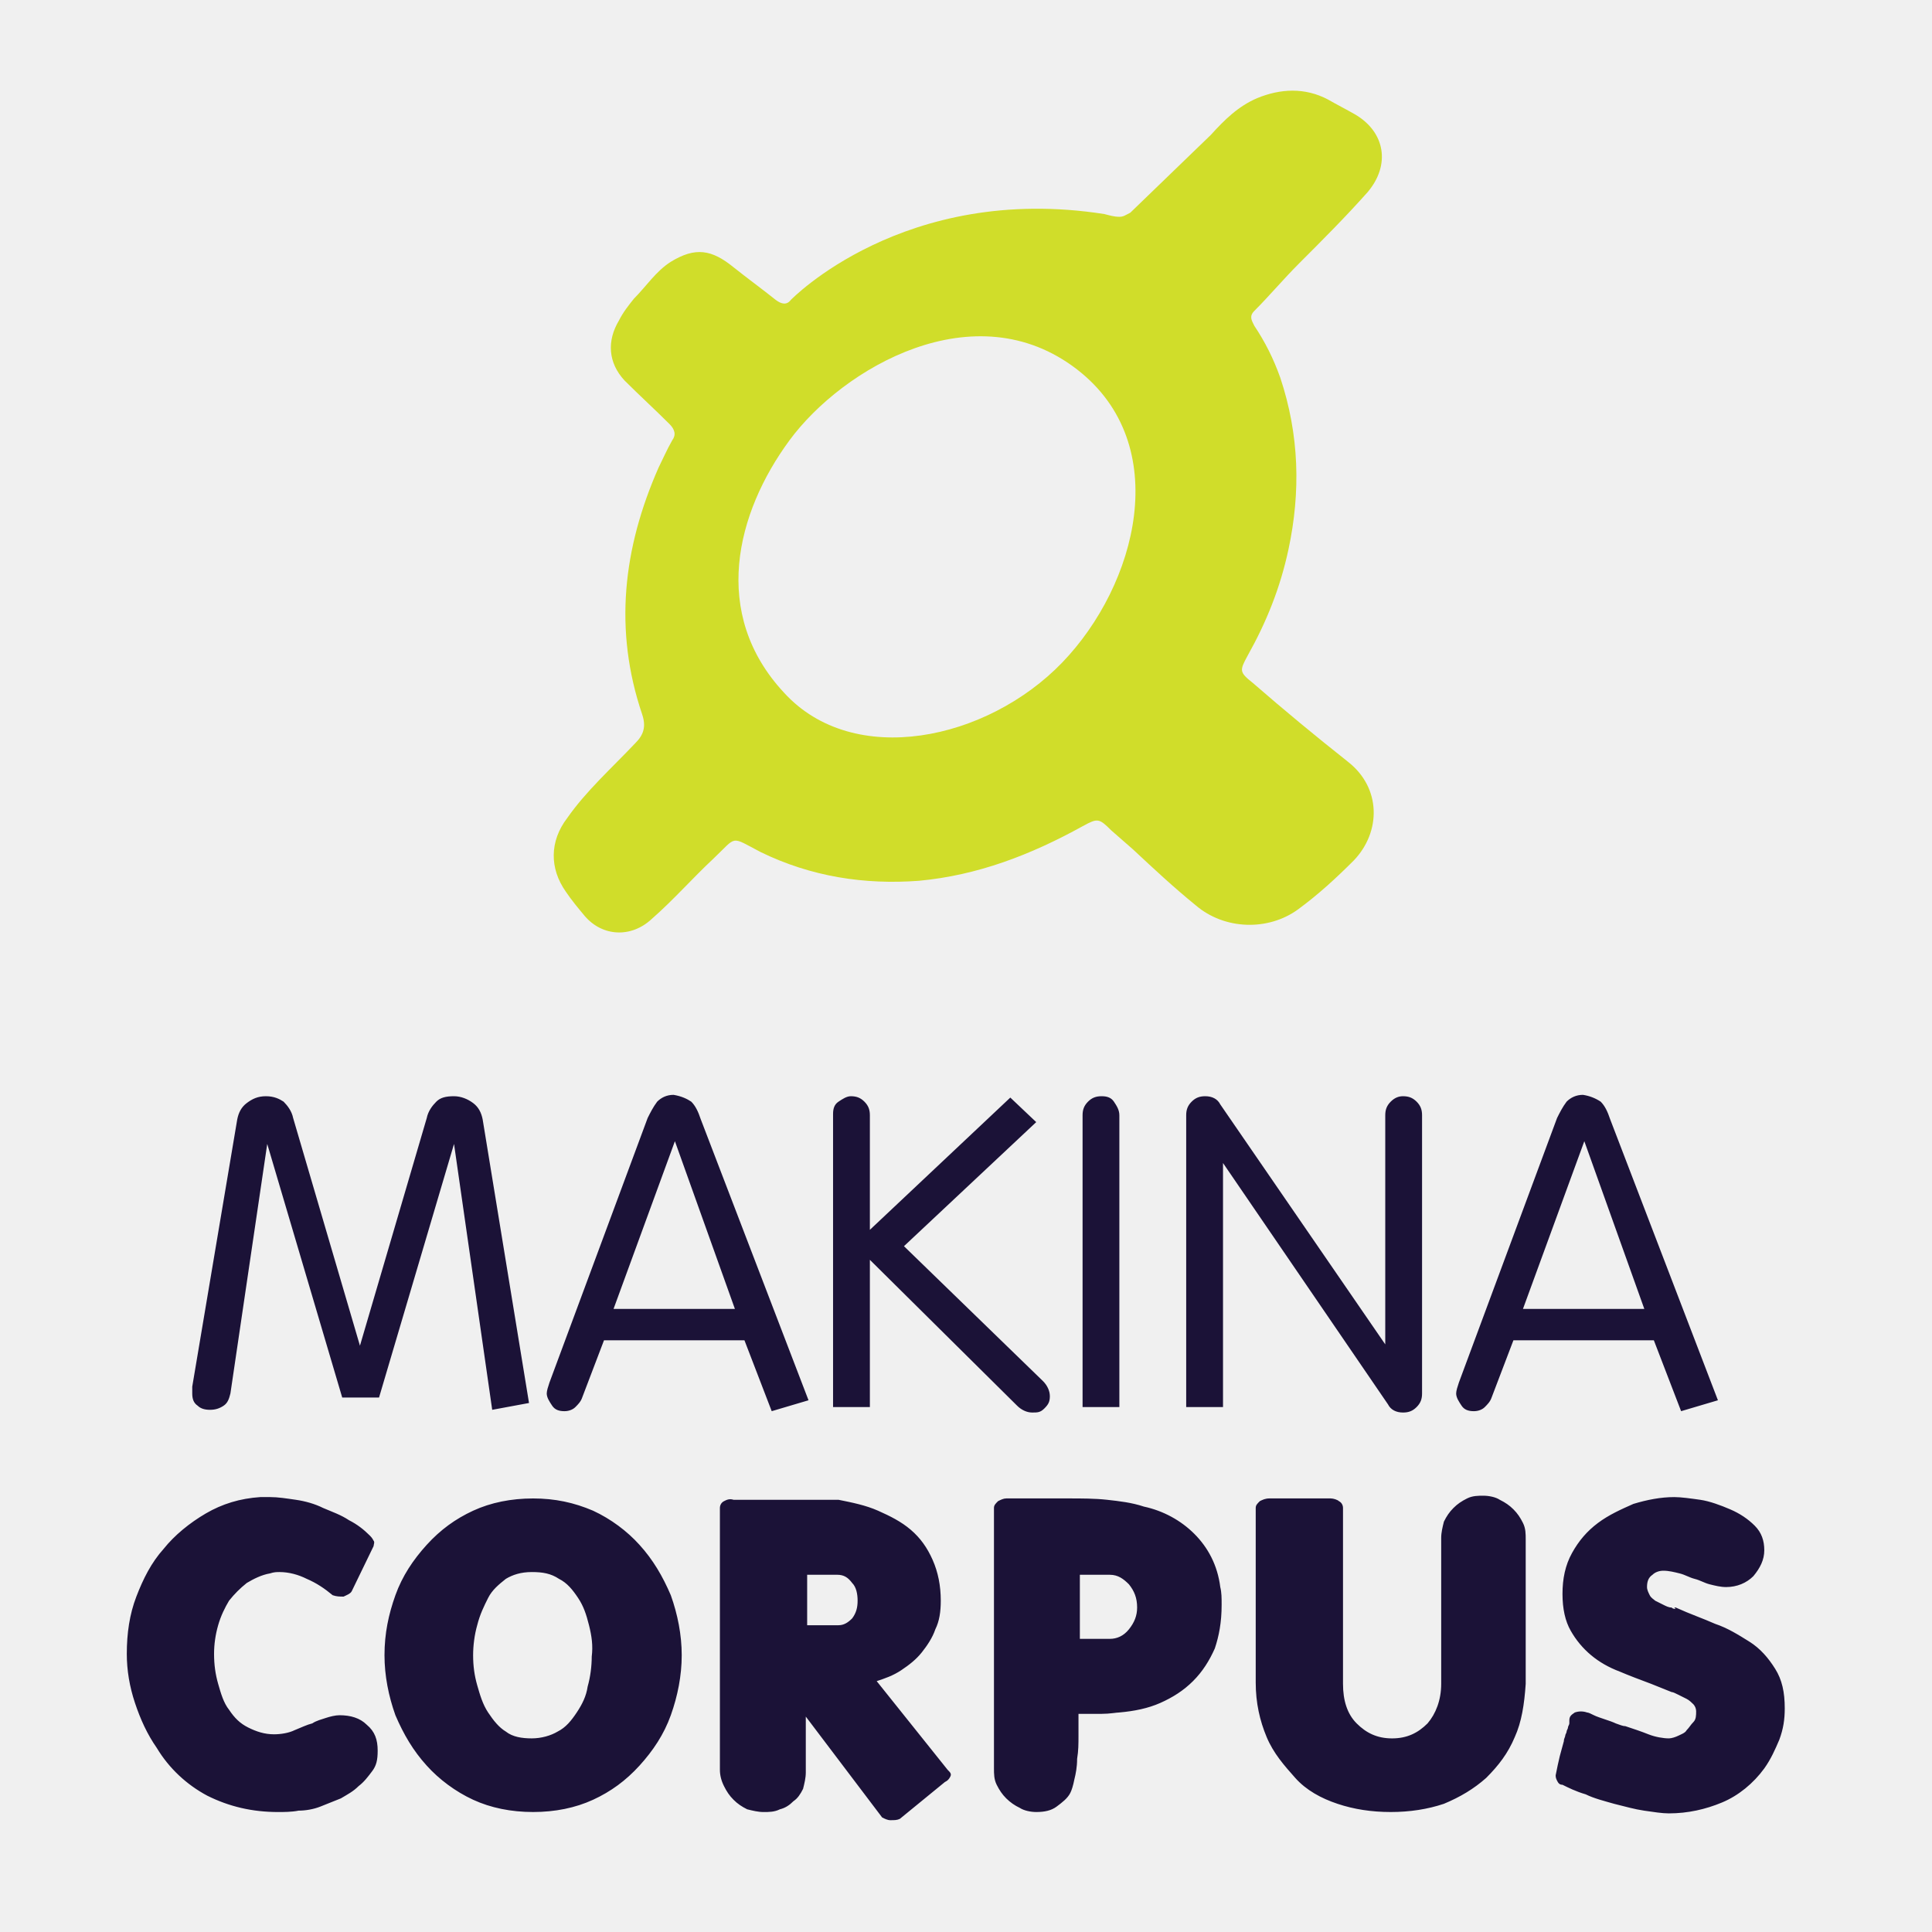
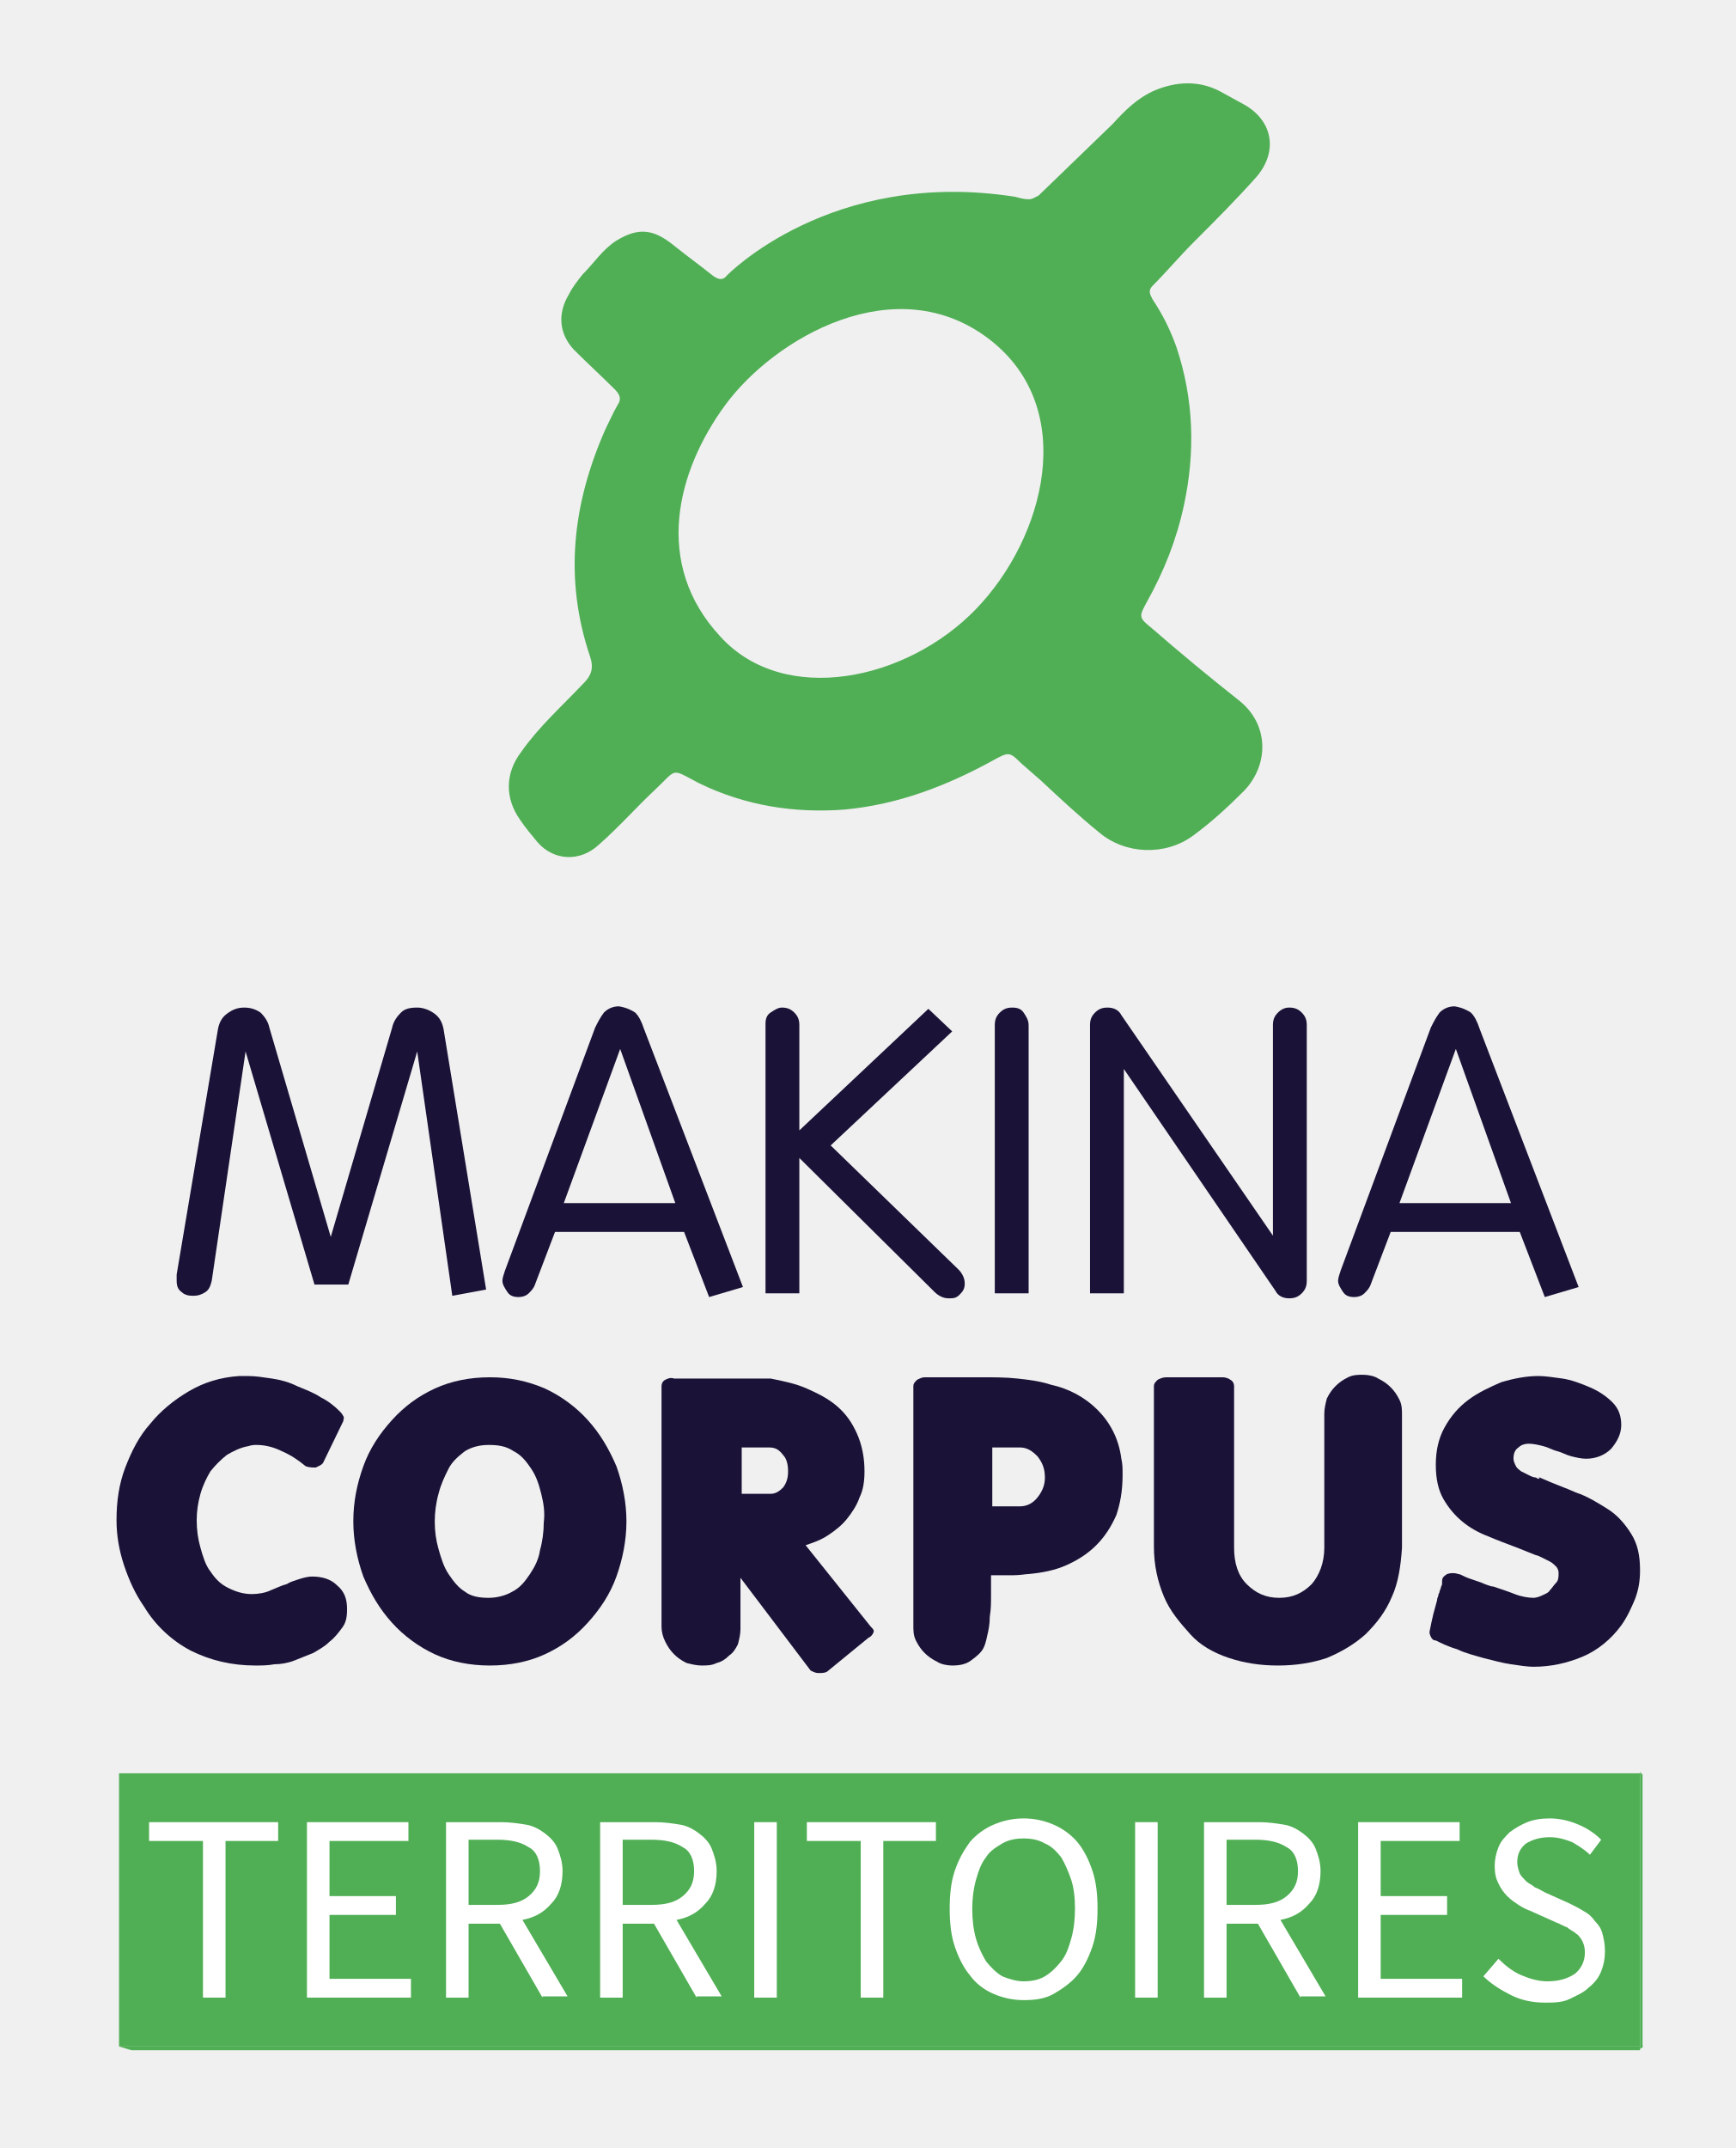
- <svg xmlns="http://www.w3.org/2000/svg" xmlns:xlink="http://www.w3.org/1999/xlink" width="141.7" height="141.7" xml:space="preserve">
-   <defs>
-     <path id="a" d="M0 0h141.7v141.7H0z" />
-   </defs>
-   <clipPath id="b">
-     <use xlink:href="#a" overflow="visible" />
-   </clipPath>
-   <path clip-path="url(#b)" fill="#1B1237" d="M20.8 80.8c.3.301.6.7.7 1.2l4.9 16.699L31.3 82c.1-.5.4-.899.7-1.2.3-.3.7-.399 1.3-.399.5 0 1 .2 1.4.5.4.299.6.7.7 1.2l3.4 20.8-2.7.5-2.8-19.5-5.5 18.6h-2.7l-5.5-18.6-2.7 18.299c-.1.401-.2.701-.5.901-.3.199-.6.3-1 .3s-.7-.101-.9-.3c-.3-.2-.4-.5-.4-.901v-.5l3.3-19.599c.1-.5.3-.901.7-1.2.4-.3.8-.5 1.4-.5.6-.001 1 .2 1.3.399m29.9 0c.3.301.5.7.7 1.301l7.9 20.6-2.7.8-2-5.2H44.3l-1.6 4.2c-.1.3-.3.5-.5.7-.2.199-.5.3-.8.3-.4 0-.7-.101-.9-.399-.2-.301-.4-.601-.4-.9 0-.2.1-.5.2-.801L47.5 82c.2-.399.4-.8.7-1.2.3-.3.7-.5 1.2-.5.6.099 1 .301 1.3.5M53.9 96l-4.4-12.3L45 96h8.9zm7.2-14.3c0-.4.1-.7.4-.9.3-.199.6-.399.9-.399.4 0 .7.1 1 .399.3.301.4.601.4 1v8.4l10.3-9.7 1.9 1.8-9.7 9.1 10.2 9.899c.3.301.5.7.5 1.101 0 .399-.1.6-.4.899-.3.301-.5.301-.899.301-.4 0-.8-.2-1.101-.5L63.8 92.4v10.8h-2.7V81.7zm18.3.1c0-.399.1-.699.399-1 .3-.3.601-.399 1-.399.4 0 .7.1.9.399.2.301.399.601.399 1v21.399H79.4V81.8zm7.6 0c0-.399.1-.699.4-1 .3-.3.6-.399 1-.399.5 0 .899.2 1.1.6l12.1 17.601V81.8c0-.399.101-.699.4-1 .3-.3.6-.399.9-.399.399 0 .699.1 1 .399.3.301.399.601.399 1v20.399c0 .401-.1.701-.399 1-.301.301-.601.401-1 .401-.5 0-.9-.2-1.101-.601L89.7 85.3v17.899H87V81.8zm30.4-1c.3.301.5.7.699 1.301l7.9 20.6-2.7.8-2-5.2H111l-1.6 4.2c-.101.3-.301.5-.5.7-.2.199-.5.3-.801.3-.399 0-.699-.101-.899-.399-.2-.301-.4-.601-.4-.9 0-.2.101-.5.2-.801L114.2 82c.2-.399.399-.8.7-1.2.3-.3.699-.5 1.199-.5a3.2 3.2 0 0 1 1.301.5m3.2 15.2-4.4-12.3-4.5 12.3h8.9zm-93.3 33.9c-.3.398-.6.8-1 1.1-.4.4-.8.601-1.3.9-.5.2-1 .398-1.5.6-.5.2-1.1.299-1.6.299-.5.102-1.1.102-1.5.102-1.9 0-3.6-.4-5.2-1.2-1.5-.8-2.8-2-3.7-3.5-.7-1-1.2-2.1-1.6-3.3s-.6-2.4-.6-3.602c0-1.5.2-2.898.7-4.198.5-1.302 1.1-2.5 2-3.5.8-1 1.9-1.9 3.1-2.601 1.2-.699 2.5-1.1 4-1.199h.7c.6 0 1.2.1 1.9.199.7.101 1.4.301 2 .601.7.3 1.3.5 1.9.899.6.301 1.1.7 1.5 1.101.1.1.2.198.3.399.1.101 0 .301 0 .4l-1.6 3.3c-.1.2-.4.3-.6.4-.3 0-.5 0-.8-.101-.6-.5-1.2-.899-1.9-1.199-.6-.301-1.3-.5-2-.5-.2 0-.4 0-.7.1-.6.1-1.2.4-1.7.7-.5.399-.9.8-1.3 1.3-.3.5-.6 1.1-.8 1.8-.2.7-.3 1.4-.3 2.101 0 .8.1 1.5.3 2.199.2.7.4 1.4.8 1.9.4.6.8 1 1.4 1.3s1.2.5 1.9.5c.5 0 1.1-.1 1.5-.3.5-.2.9-.4 1.3-.5.3-.2.7-.3 1-.4.3-.1.7-.199 1-.199.8 0 1.5.199 2 .699.6.5.8 1.101.8 1.9 0 .701-.1 1.1-.4 1.5m21.9-4.1c-.5 1.4-1.3 2.601-2.3 3.7s-2.1 1.9-3.4 2.5c-1.3.6-2.8.9-4.4.9s-3.1-.3-4.4-.9-2.5-1.5-3.4-2.5c-1-1.1-1.7-2.3-2.3-3.7-.5-1.399-.8-2.899-.8-4.399 0-1.601.3-3 .8-4.4.5-1.399 1.3-2.6 2.3-3.7 1-1.1 2.1-1.899 3.4-2.5 1.3-.6 2.8-.899 4.4-.899s3 .3 4.4.899c1.3.601 2.5 1.5 3.4 2.5 1 1.101 1.7 2.301 2.3 3.7.5 1.4.8 2.9.8 4.4s-.3 2.999-.8 4.399m-6-6.6c-.2-.8-.4-1.4-.8-2-.4-.6-.8-1.1-1.4-1.4-.6-.399-1.2-.5-2-.5s-1.4.2-1.9.5c-.5.4-1 .801-1.3 1.4-.3.6-.6 1.2-.8 2-.2.7-.3 1.5-.3 2.2 0 .8.1 1.5.3 2.2.2.699.4 1.399.8 2 .4.6.8 1.1 1.3 1.399.5.4 1.2.5 1.9.5s1.4-.2 1.9-.5c.6-.3 1-.8 1.4-1.399.4-.601.7-1.2.8-1.9.2-.7.3-1.5.3-2.2.1-.8 0-1.5-.2-2.3M66 133.4c-.2.099-.4.099-.7.099-.2 0-.4-.099-.6-.199l-5.6-7.399V130c0 .401-.1.801-.2 1.201-.2.4-.4.7-.7.9-.3.3-.6.5-1 .6-.4.2-.8.2-1.2.2s-.8-.101-1.2-.2c-.4-.201-.7-.4-1-.701-.3-.299-.5-.599-.7-1-.2-.398-.3-.799-.3-1.199v-19.199c0-.2.1-.4.3-.5.2-.102.4-.2.7-.102h7.7c1 .201 2 .401 2.9.801.9.4 1.7.801 2.4 1.4.7.6 1.2 1.299 1.6 2.2.4.899.6 1.899.6 3 0 .8-.1 1.5-.4 2.099-.2.602-.6 1.201-1 1.701s-.9.9-1.5 1.299c-.6.401-1.2.602-1.8.801l5.2 6.501c.2.198.3.3.2.5-.1.198-.2.3-.4.399L66 133.4zm-3.5-17.299c-.3-.4-.6-.602-1.1-.602h-2.2v3.701h2.3c.4 0 .7-.201 1-.5.3-.4.4-.8.4-1.3s-.1-1-.4-1.299m26.6 4.799c-.399.899-.899 1.7-1.6 2.399-.7.7-1.5 1.2-2.4 1.601-.899.399-1.899.6-3 .699-.199 0-.699.101-1.3.101h-1.7v1.6c0 .601 0 1.101-.1 1.7 0 .6-.1 1.1-.2 1.5-.1.5-.2.8-.3 1-.2.4-.6.7-1 1s-.9.4-1.5.4c-.4 0-.9-.101-1.2-.301a3.582 3.582 0 0 1-1-.699c-.3-.301-.5-.601-.7-1-.199-.4-.199-.801-.199-1.2v-19.1c0-.2.1-.301.3-.5.2-.101.399-.2.6-.2H78.4c.899 0 1.899 0 2.8.1.899.101 1.8.2 2.7.5 1.399.3 2.699 1 3.699 2s1.7 2.3 1.9 3.9c.1.399.1.8.1 1.3.001 1.3-.199 2.3-.499 3.2m-6.3-4.7c-.399-.4-.8-.7-1.399-.7h-2.2v4.7h2.2c.5 0 1-.2 1.399-.7.4-.5.601-1 .601-1.6-.001-.7-.201-1.2-.601-1.7m28.3 11.2c-.5 1.2-1.199 2.1-2.1 3-.9.8-1.9 1.398-3.1 1.898-1.2.401-2.5.602-3.9.602s-2.7-.2-3.9-.602c-1.199-.398-2.3-1-3.1-1.898-.8-.9-1.6-1.8-2.1-3s-.801-2.5-.801-4v-12.8c0-.2.101-.302.301-.5.2-.1.4-.2.7-.2h4.5c.2 0 .5.1.601.2.2.1.3.3.3.5v12.9c0 1.2.3 2.2 1 2.9s1.5 1.1 2.6 1.1c1.101 0 1.9-.399 2.601-1.1.6-.7 1-1.7 1-2.9v-10.701c0-.398.1-.799.2-1.198.199-.4.399-.7.699-1 .301-.302.601-.5 1-.7.4-.2.801-.2 1.2-.2.4 0 .9.099 1.2.3.4.2.7.4 1 .7s.5.599.7 1c.2.4.2.8.2 1.2v10.6c-.101 1.499-.301 2.798-.801 3.899m14.7-8.299c.9.3 1.7.8 2.5 1.3s1.4 1.2 1.9 2 .7 1.7.7 2.899c0 .801-.101 1.5-.4 2.301-.3.699-.6 1.398-1.1 2.1-.801 1.101-1.9 2-3.101 2.5s-2.5.799-3.899.799c-.5 0-1.101-.099-1.801-.198-.699-.101-1.399-.302-2.199-.5-.7-.2-1.5-.4-2.101-.7-.7-.2-1.3-.5-1.7-.7-.199 0-.3-.1-.399-.3-.101-.2-.101-.3-.101-.4.101-.5.2-1 .301-1.399.1-.4.199-.7.3-1.101 0-.201.1-.3.1-.399 0-.101.101-.2.101-.302 0-.099.1-.198.1-.299 0-.1.1-.201.1-.3v-.2.101-.103c0-.3.101-.399.4-.6.3-.102.6-.102.9 0 .1 0 .3.1.5.2.199.1.5.198.8.3.3.1.6.2.8.3.3.099.5.2.7.2.6.2 1.2.398 1.7.6.5.2 1.1.299 1.5.299.199 0 .5-.099.699-.198.2-.101.5-.2.601-.4.2-.2.3-.401.5-.6.2-.2.2-.5.2-.802a.778.778 0 0 0-.2-.5c-.101-.099-.3-.299-.5-.398-.2-.102-.4-.2-.601-.3-.199-.101-.399-.2-.5-.2l-1.5-.602c-.8-.299-1.6-.599-2.3-.898-.8-.3-1.5-.7-2.1-1.2a6.514 6.514 0 0 1-1.5-1.8c-.4-.7-.601-1.602-.601-2.7 0-1.1.2-2.1.7-3 .5-.901 1.101-1.6 1.9-2.2.8-.6 1.7-1 2.6-1.399 1-.302 2-.5 3-.5.5 0 1.2.1 1.9.198.7.102 1.5.401 2.2.701.699.299 1.3.7 1.8 1.2s.7 1.099.7 1.8c0 .7-.301 1.299-.801 1.9-.5.5-1.199.8-2 .8-.399 0-.8-.1-1.199-.2-.4-.1-.7-.3-1.101-.399-.399-.101-.7-.302-1.1-.4-.4-.1-.8-.2-1.2-.2-.3 0-.6.101-.8.299-.3.201-.4.5-.4.901 0 .2.101.4.2.599.1.201.3.302.4.401l.6.3c.2.101.4.2.6.2.101.099.2.099.301.099l-.099-.101h.101c1.099.5 1.999.8 2.899 1.201" />
-   <path clip-path="url(#b)" fill="#D0DD2A" d="M98.9 55.9c-2.4-1.9-4.7-3.8-7-5.8-1-.8-1-.9-.4-2 1.4-2.5 2.4-5 3-7.8.9-4.2.8-8.4-.6-12.6-.5-1.4-1.101-2.6-1.9-3.8-.2-.4-.4-.7 0-1.1 1.1-1.1 2.1-2.3 3.3-3.5 1.7-1.7 3.4-3.4 5-5.2 1.7-2 1.3-4.4-.899-5.7-.7-.4-1.301-.7-2-1.1-1.7-.9-3.5-.8-5.2-.1-1.4.6-2.4 1.6-3.4 2.7L82.9 15.6c-.4.2-.5.3-.801.3-.399 0-.699-.1-1.1-.2C66.299 13.4 58 22 58 22c-.3.4-.701.3-1.1 0-1-.8-2.101-1.6-3.101-2.4C52.2 18.3 51 18.1 49.2 19.2c-1.1.7-1.8 1.8-2.7 2.7-.4.5-.8 1-1.1 1.6-.9 1.5-.8 3.1.399 4.4C46.9 29 48 30 49.101 31.1c.4.4.5.8.199 1.2-.399.7-.699 1.4-1 2-2.6 5.9-3.3 11.9-1.199 18.1.3.9.1 1.5-.5 2.1-1.801 1.9-3.6 3.5-5 5.5-1.301 1.7-1.301 3.7-.1 5.4.4.6.9 1.2 1.4 1.8 1.3 1.5 3.399 1.6 4.899.2 1.601-1.4 3-3 4.5-4.4 1.801-1.7 1.201-1.7 3.5-.5 3.7 1.8 7.6 2.4 11.6 2.1 4.3-.4 8.199-1.9 12-4 1.1-.6 1.199-.6 2.1.3l1.6 1.4c1.5 1.4 3 2.8 4.601 4.1 2.1 1.8 5.3 1.9 7.5.3 1.5-1.1 2.8-2.3 4.1-3.6 1.999-2.1 1.999-5.3-.401-7.2m-21-7.3c-5.5 5.7-15.3 7.8-20.4 2.2-5.4-5.8-3.5-13.2.4-18.5 3.899-5.3 13.6-11 21.1-5.2 7.1 5.5 4.4 15.8-1.1 21.5" />
+ <svg xmlns="http://www.w3.org/2000/svg" xmlns:xlink="http://www.w3.org/1999/xlink" version="1.1" id="Calque_1" x="0px" y="0px" viewBox="0 0 138.5 171.4" style="enable-background:new 0 0 138.5 171.4;" xml:space="preserve">
+   <style type="text/css">
+ 	.st0{clip-path:url(#SVGID_00000054239510835426250860000016767732143638519470_);fill:#1B1237;}
+ 	.st1{clip-path:url(#SVGID_00000054239510835426250860000016767732143638519470_);fill:#50AF55;}
+ 	.st2{fill:#50AF55;}
+ 	.st3{fill-rule:evenodd;clip-rule:evenodd;fill:#50AF55;}
+ 	.st4{fill:#FFFFFF;}
+ </style>
+   <g>
+     <defs>
+       <rect id="SVGID_1_" width="141.7" height="141.7" />
+     </defs>
+     <clipPath id="SVGID_00000079480847663112015860000008454080158564299197_">
+       <use xlink:href="#SVGID_1_" style="overflow:visible;" />
+     </clipPath>
+     <path style="clip-path:url(#SVGID_00000079480847663112015860000008454080158564299197_);fill:#1B1237;" d="M20.8,80.8   c0.3,0.3,0.6,0.7,0.7,1.2l4.9,16.7L31.3,82c0.1-0.5,0.4-0.9,0.7-1.2c0.3-0.3,0.7-0.4,1.3-0.4c0.5,0,1,0.2,1.4,0.5   c0.4,0.3,0.6,0.7,0.7,1.2l3.4,20.8l-2.7,0.5l-2.8-19.5l-5.5,18.6h-2.7l-5.5-18.6l-2.7,18.3c-0.1,0.4-0.2,0.7-0.5,0.9   c-0.3,0.2-0.6,0.3-1,0.3c-0.4,0-0.7-0.1-0.9-0.3c-0.3-0.2-0.4-0.5-0.4-0.9v-0.5l3.3-19.6c0.1-0.5,0.3-0.9,0.7-1.2   c0.4-0.3,0.8-0.5,1.4-0.5C20.1,80.4,20.5,80.6,20.8,80.8" />
+     <path style="clip-path:url(#SVGID_00000079480847663112015860000008454080158564299197_);fill:#1B1237;" d="M50.7,80.8   c0.3,0.3,0.5,0.7,0.7,1.3l7.9,20.6l-2.7,0.8l-2-5.2H44.3l-1.6,4.2c-0.1,0.3-0.3,0.5-0.5,0.7c-0.2,0.2-0.5,0.3-0.8,0.3   c-0.4,0-0.7-0.1-0.9-0.4c-0.2-0.3-0.4-0.6-0.4-0.9c0-0.2,0.1-0.5,0.2-0.8L47.5,82c0.2-0.4,0.4-0.8,0.7-1.2c0.3-0.3,0.7-0.5,1.2-0.5   C50,80.4,50.4,80.6,50.7,80.8 M53.9,96l-4.4-12.3L45,96H53.9z" />
+     <path style="clip-path:url(#SVGID_00000079480847663112015860000008454080158564299197_);fill:#1B1237;" d="M61.1,81.7   c0-0.4,0.1-0.7,0.4-0.9c0.3-0.2,0.6-0.4,0.9-0.4c0.4,0,0.7,0.1,1,0.4c0.3,0.3,0.4,0.6,0.4,1v8.4l10.3-9.7l1.9,1.8l-9.7,9.1   l10.2,9.9c0.3,0.3,0.5,0.7,0.5,1.1c0,0.4-0.1,0.6-0.4,0.9c-0.3,0.3-0.5,0.3-0.9,0.3c-0.4,0-0.8-0.2-1.1-0.5L63.8,92.4v10.8h-2.7   V81.7z" />
+     <path style="clip-path:url(#SVGID_00000079480847663112015860000008454080158564299197_);fill:#1B1237;" d="M79.4,81.8   c0-0.4,0.1-0.7,0.4-1c0.3-0.3,0.6-0.4,1-0.4c0.4,0,0.7,0.1,0.9,0.4c0.2,0.3,0.4,0.6,0.4,1v21.4h-2.7V81.8z" />
+     <path style="clip-path:url(#SVGID_00000079480847663112015860000008454080158564299197_);fill:#1B1237;" d="M87,81.8   c0-0.4,0.1-0.7,0.4-1c0.3-0.3,0.6-0.4,1-0.4c0.5,0,0.9,0.2,1.1,0.6l12.1,17.6V81.8c0-0.4,0.1-0.7,0.4-1c0.3-0.3,0.6-0.4,0.9-0.4   c0.4,0,0.7,0.1,1,0.4c0.3,0.3,0.4,0.6,0.4,1v20.4c0,0.4-0.1,0.7-0.4,1c-0.3,0.3-0.6,0.4-1,0.4c-0.5,0-0.9-0.2-1.1-0.6L89.7,85.3   v17.9H87V81.8z" />
+     <path style="clip-path:url(#SVGID_00000079480847663112015860000008454080158564299197_);fill:#1B1237;" d="M117.4,80.8   c0.3,0.3,0.5,0.7,0.7,1.3l7.9,20.6l-2.7,0.8l-2-5.2H111l-1.6,4.2c-0.1,0.3-0.3,0.5-0.5,0.7c-0.2,0.2-0.5,0.3-0.8,0.3   c-0.4,0-0.7-0.1-0.9-0.4c-0.2-0.3-0.4-0.6-0.4-0.9c0-0.2,0.1-0.5,0.2-0.8l7.2-19.4c0.2-0.4,0.4-0.8,0.7-1.2   c0.3-0.3,0.7-0.5,1.2-0.5C116.7,80.4,117.1,80.6,117.4,80.8 M120.6,96l-4.4-12.3L111.7,96H120.6z" />
+     <path style="clip-path:url(#SVGID_00000079480847663112015860000008454080158564299197_);fill:#1B1237;" d="M27.3,129.9   c-0.3,0.4-0.6,0.8-1,1.1c-0.4,0.4-0.8,0.6-1.3,0.9c-0.5,0.2-1,0.4-1.5,0.6c-0.5,0.2-1.1,0.3-1.6,0.3c-0.5,0.1-1.1,0.1-1.5,0.1   c-1.9,0-3.6-0.4-5.2-1.2c-1.5-0.8-2.8-2-3.7-3.5c-0.7-1-1.2-2.1-1.6-3.3c-0.4-1.2-0.6-2.4-0.6-3.6c0-1.5,0.2-2.9,0.7-4.2   c0.5-1.3,1.1-2.5,2-3.5c0.8-1,1.9-1.9,3.1-2.6c1.2-0.7,2.5-1.1,4-1.2h0.7c0.6,0,1.2,0.1,1.9,0.2c0.7,0.1,1.4,0.3,2,0.6   c0.7,0.3,1.3,0.5,1.9,0.9c0.6,0.3,1.1,0.7,1.5,1.1c0.1,0.1,0.2,0.2,0.3,0.4c0.1,0.1,0,0.3,0,0.4l-1.6,3.3c-0.1,0.2-0.4,0.3-0.6,0.4   c-0.3,0-0.5,0-0.8-0.1c-0.6-0.5-1.2-0.9-1.9-1.2c-0.6-0.3-1.3-0.5-2-0.5c-0.2,0-0.4,0-0.7,0.1c-0.6,0.1-1.2,0.4-1.7,0.7   c-0.5,0.4-0.9,0.8-1.3,1.3c-0.3,0.5-0.6,1.1-0.8,1.8c-0.2,0.7-0.3,1.4-0.3,2.1c0,0.8,0.1,1.5,0.3,2.2c0.2,0.7,0.4,1.4,0.8,1.9   c0.4,0.6,0.8,1,1.4,1.3c0.6,0.3,1.2,0.5,1.9,0.5c0.5,0,1.1-0.1,1.5-0.3c0.5-0.2,0.9-0.4,1.3-0.5c0.3-0.2,0.7-0.3,1-0.4   c0.3-0.1,0.7-0.2,1-0.2c0.8,0,1.5,0.2,2,0.7c0.6,0.5,0.8,1.1,0.8,1.9C27.7,129.1,27.6,129.5,27.3,129.9" />
+     <path style="clip-path:url(#SVGID_00000079480847663112015860000008454080158564299197_);fill:#1B1237;" d="M49.2,125.8   c-0.5,1.4-1.3,2.6-2.3,3.7c-1,1.1-2.1,1.9-3.4,2.5c-1.3,0.6-2.8,0.9-4.4,0.9c-1.6,0-3.1-0.3-4.4-0.9s-2.5-1.5-3.4-2.5   c-1-1.1-1.7-2.3-2.3-3.7c-0.5-1.4-0.8-2.9-0.8-4.4c0-1.6,0.3-3,0.8-4.4c0.5-1.4,1.3-2.6,2.3-3.7c1-1.1,2.1-1.9,3.4-2.5   c1.3-0.6,2.8-0.9,4.4-0.9c1.6,0,3,0.3,4.4,0.9c1.3,0.6,2.5,1.5,3.4,2.5c1,1.1,1.7,2.3,2.3,3.7c0.5,1.4,0.8,2.9,0.8,4.4   S49.7,124.4,49.2,125.8 M43.2,119.2c-0.2-0.8-0.4-1.4-0.8-2c-0.4-0.6-0.8-1.1-1.4-1.4c-0.6-0.4-1.2-0.5-2-0.5   c-0.8,0-1.4,0.2-1.9,0.5c-0.5,0.4-1,0.8-1.3,1.4c-0.3,0.6-0.6,1.2-0.8,2c-0.2,0.7-0.3,1.5-0.3,2.2c0,0.8,0.1,1.5,0.3,2.2   c0.2,0.7,0.4,1.4,0.8,2c0.4,0.6,0.8,1.1,1.3,1.4c0.5,0.4,1.2,0.5,1.9,0.5c0.7,0,1.4-0.2,1.9-0.5c0.6-0.3,1-0.8,1.4-1.4   c0.4-0.6,0.7-1.2,0.8-1.9c0.2-0.7,0.3-1.5,0.3-2.2C43.5,120.7,43.4,120,43.2,119.2" />
+     <path style="clip-path:url(#SVGID_00000079480847663112015860000008454080158564299197_);fill:#1B1237;" d="M66,133.4   c-0.2,0.1-0.4,0.1-0.7,0.1c-0.2,0-0.4-0.1-0.6-0.2l-5.6-7.4v4.1c0,0.4-0.1,0.8-0.2,1.2c-0.2,0.4-0.4,0.7-0.7,0.9   c-0.3,0.3-0.6,0.5-1,0.6c-0.4,0.2-0.8,0.2-1.2,0.2s-0.8-0.1-1.2-0.2c-0.4-0.2-0.7-0.4-1-0.7c-0.3-0.3-0.5-0.6-0.7-1   c-0.2-0.4-0.3-0.8-0.3-1.2v-19.2c0-0.2,0.1-0.4,0.3-0.5c0.2-0.1,0.4-0.2,0.7-0.1h0.5H55h0.9H57h1.7h1.5H61h0.5c1,0.2,2,0.4,2.9,0.8   c0.9,0.4,1.7,0.8,2.4,1.4c0.7,0.6,1.2,1.3,1.6,2.2c0.4,0.9,0.6,1.9,0.6,3c0,0.8-0.1,1.5-0.4,2.1c-0.2,0.6-0.6,1.2-1,1.7   c-0.4,0.5-0.9,0.9-1.5,1.3c-0.6,0.4-1.2,0.6-1.8,0.8l5.2,6.5c0.2,0.2,0.3,0.3,0.2,0.5c-0.1,0.2-0.2,0.3-0.4,0.4L66,133.4z    M62.5,116.1c-0.3-0.4-0.6-0.6-1.1-0.6h-2.2v3.7h2.3c0.4,0,0.7-0.2,1-0.5c0.3-0.4,0.4-0.8,0.4-1.3S62.8,116.4,62.5,116.1" />
+     <path style="clip-path:url(#SVGID_00000079480847663112015860000008454080158564299197_);fill:#1B1237;" d="M89.1,120.9   c-0.4,0.9-0.9,1.7-1.6,2.4c-0.7,0.7-1.5,1.2-2.4,1.6c-0.9,0.4-1.9,0.6-3,0.7c-0.2,0-0.7,0.1-1.3,0.1h-1.7v0.1v1.5   c0,0.6,0,1.1-0.1,1.7c0,0.6-0.1,1.1-0.2,1.5c-0.1,0.5-0.2,0.8-0.3,1c-0.2,0.4-0.6,0.7-1,1s-0.9,0.4-1.5,0.4c-0.4,0-0.9-0.1-1.2-0.3   c-0.4-0.2-0.7-0.4-1-0.7c-0.3-0.3-0.5-0.6-0.7-1c-0.2-0.4-0.2-0.8-0.2-1.2v-19.1c0-0.2,0.1-0.3,0.3-0.5c0.2-0.1,0.4-0.2,0.6-0.2   h4.6c0.9,0,1.9,0,2.8,0.1c0.9,0.1,1.8,0.2,2.7,0.5c1.4,0.3,2.7,1,3.7,2s1.7,2.3,1.9,3.9c0.1,0.4,0.1,0.8,0.1,1.3   C89.6,119,89.4,120,89.1,120.9 M82.8,116.2c-0.4-0.4-0.8-0.7-1.4-0.7h-2.2v4.7h2.2c0.5,0,1-0.2,1.4-0.7c0.4-0.5,0.6-1,0.6-1.6   C83.4,117.2,83.2,116.7,82.8,116.2" />
+     <path style="clip-path:url(#SVGID_00000079480847663112015860000008454080158564299197_);fill:#1B1237;" d="M111.1,127.4   c-0.5,1.2-1.2,2.1-2.1,3c-0.9,0.8-1.9,1.4-3.1,1.9c-1.2,0.4-2.5,0.6-3.9,0.6c-1.4,0-2.7-0.2-3.9-0.6c-1.2-0.4-2.3-1-3.1-1.9   c-0.8-0.9-1.6-1.8-2.1-3s-0.8-2.5-0.8-4v-12.8c0-0.2,0.1-0.3,0.3-0.5c0.2-0.1,0.4-0.2,0.7-0.2h4.5c0.2,0,0.5,0.1,0.6,0.2   c0.2,0.1,0.3,0.3,0.3,0.5v12.9c0,1.2,0.3,2.2,1,2.9c0.7,0.7,1.5,1.1,2.6,1.1c1.1,0,1.9-0.4,2.6-1.1c0.6-0.7,1-1.7,1-2.9v-10.7   c0-0.4,0.1-0.8,0.2-1.2c0.2-0.4,0.4-0.7,0.7-1c0.3-0.3,0.6-0.5,1-0.7c0.4-0.2,0.8-0.2,1.2-0.2c0.4,0,0.9,0.1,1.2,0.3   c0.4,0.2,0.7,0.4,1,0.7c0.3,0.3,0.5,0.6,0.7,1c0.2,0.4,0.2,0.8,0.2,1.2v10.6C111.8,125,111.6,126.3,111.1,127.4" />
+     <path style="clip-path:url(#SVGID_00000079480847663112015860000008454080158564299197_);fill:#1B1237;" d="M125.8,119.1   c0.9,0.3,1.7,0.8,2.5,1.3c0.8,0.5,1.4,1.2,1.9,2c0.5,0.8,0.7,1.7,0.7,2.9c0,0.8-0.1,1.5-0.4,2.3c-0.3,0.7-0.6,1.4-1.1,2.1   c-0.8,1.1-1.9,2-3.1,2.5s-2.5,0.8-3.9,0.8c-0.5,0-1.1-0.1-1.8-0.2c-0.7-0.1-1.4-0.3-2.2-0.5c-0.7-0.2-1.5-0.4-2.1-0.7   c-0.7-0.2-1.3-0.5-1.7-0.7c-0.2,0-0.3-0.1-0.4-0.3c-0.1-0.2-0.1-0.3-0.1-0.4c0.1-0.5,0.2-1,0.3-1.4c0.1-0.4,0.2-0.7,0.3-1.1   c0-0.2,0.1-0.3,0.1-0.4c0-0.1,0.1-0.2,0.1-0.3c0-0.1,0.1-0.2,0.1-0.3c0-0.1,0.1-0.2,0.1-0.3v-0.2v0.1v-0.1c0-0.3,0.1-0.4,0.4-0.6   c0.3-0.1,0.6-0.1,0.9,0c0.1,0,0.3,0.1,0.5,0.2c0.2,0.1,0.5,0.2,0.8,0.3c0.3,0.1,0.6,0.2,0.8,0.3c0.3,0.1,0.5,0.2,0.7,0.2   c0.6,0.2,1.2,0.4,1.7,0.6c0.5,0.2,1.1,0.3,1.5,0.3c0.2,0,0.5-0.1,0.7-0.2c0.2-0.1,0.5-0.2,0.6-0.4c0.2-0.2,0.3-0.4,0.5-0.6   c0.2-0.2,0.2-0.5,0.2-0.8c0-0.2-0.1-0.4-0.2-0.5c-0.1-0.1-0.3-0.3-0.5-0.4c-0.2-0.1-0.4-0.2-0.6-0.3c-0.2-0.1-0.4-0.2-0.5-0.2   l-1.5-0.6c-0.8-0.3-1.6-0.6-2.3-0.9c-0.8-0.3-1.5-0.7-2.1-1.2c-0.6-0.5-1.1-1.1-1.5-1.8c-0.4-0.7-0.6-1.6-0.6-2.7   c0-1.1,0.2-2.1,0.7-3c0.5-0.9,1.1-1.6,1.9-2.2c0.8-0.6,1.7-1,2.6-1.4c1-0.3,2-0.5,3-0.5c0.5,0,1.2,0.1,1.9,0.2   c0.7,0.1,1.5,0.4,2.2,0.7c0.7,0.3,1.3,0.7,1.8,1.2s0.7,1.1,0.7,1.8c0,0.7-0.3,1.3-0.8,1.9c-0.5,0.5-1.2,0.8-2,0.8   c-0.4,0-0.8-0.1-1.2-0.2c-0.4-0.1-0.7-0.3-1.1-0.4c-0.4-0.1-0.7-0.3-1.1-0.4c-0.4-0.1-0.8-0.2-1.2-0.2c-0.3,0-0.6,0.1-0.8,0.3   c-0.3,0.2-0.4,0.5-0.4,0.9c0,0.2,0.1,0.4,0.2,0.6c0.1,0.2,0.3,0.3,0.4,0.4c0.2,0.1,0.4,0.2,0.6,0.3c0.2,0.1,0.4,0.2,0.6,0.2   c0.1,0.1,0.2,0.1,0.3,0.1l-0.1-0.1h0.1C124,118.4,124.9,118.7,125.8,119.1" />
+     <path style="clip-path:url(#SVGID_00000079480847663112015860000008454080158564299197_);fill:#50AF55;" d="M98.9,55.9   c-2.4-1.9-4.7-3.8-7-5.8c-1-0.8-1-0.9-0.4-2c1.4-2.5,2.4-5,3-7.8c0.9-4.2,0.8-8.4-0.6-12.6c-0.5-1.4-1.1-2.6-1.9-3.8   c-0.2-0.4-0.4-0.7,0-1.1c1.1-1.1,2.1-2.3,3.3-3.5c1.7-1.7,3.4-3.4,5-5.2c1.7-2,1.3-4.4-0.9-5.7c-0.7-0.4-1.3-0.7-2-1.1   c-1.7-0.9-3.5-0.8-5.2-0.1c-1.4,0.6-2.4,1.6-3.4,2.7l-5.9,5.7c-0.4,0.2-0.5,0.3-0.8,0.3c-0.4,0-0.7-0.1-1.1-0.2   C66.3,13.4,58,22,58,22c-0.3,0.4-0.7,0.3-1.1,0c-1-0.8-2.1-1.6-3.1-2.4c-1.6-1.3-2.8-1.5-4.6-0.4c-1.1,0.7-1.8,1.8-2.7,2.7   c-0.4,0.5-0.8,1-1.1,1.6c-0.9,1.5-0.8,3.1,0.4,4.4c1.1,1.1,2.2,2.1,3.3,3.2c0.4,0.4,0.5,0.8,0.2,1.2c-0.4,0.7-0.7,1.4-1,2   c-2.6,5.9-3.3,11.9-1.2,18.1c0.3,0.9,0.1,1.5-0.5,2.1c-1.8,1.9-3.6,3.5-5,5.5c-1.3,1.7-1.3,3.7-0.1,5.4c0.4,0.6,0.9,1.2,1.4,1.8   c1.3,1.5,3.4,1.6,4.9,0.2c1.6-1.4,3-3,4.5-4.4c1.8-1.7,1.2-1.7,3.5-0.5c3.7,1.8,7.6,2.4,11.6,2.1c4.3-0.4,8.2-1.9,12-4   c1.1-0.6,1.2-0.6,2.1,0.3l1.6,1.4c1.5,1.4,3,2.8,4.6,4.1c2.1,1.8,5.3,1.9,7.5,0.3c1.5-1.1,2.8-2.3,4.1-3.6   C101.3,61,101.3,57.8,98.9,55.9 M77.9,48.6c-5.5,5.7-15.3,7.8-20.4,2.2C52.1,45,54,37.6,57.9,32.3c3.9-5.3,13.6-11,21.1-5.2   C86.1,32.6,83.4,42.9,77.9,48.6" />
+   </g>
+   <g>
+     <path class="st2" d="M9.5,163.3c0-7.3,0-14.6,0-21.8c40.5,0,81,0,121.4,0c0,7.3,0,14.5,0,21.8c-0.6,0-1.2,0-1.8,0   C89.2,163.3,49.4,163.3,9.5,163.3z" />
+     <path class="st3" d="M9.5,163.3c39.9,0,79.7,0,119.6,0c0.6,0,1.2,0,1.8,0c0,0.1,0,0.2,0,0.3c-40.1,0-80.2,0-120.4,0   C10.2,163.5,9.8,163.4,9.5,163.3z" />
+     <path class="st3" d="M130.9,163.5c0-0.1,0-0.2,0-0.3c0-7.3,0-14.5,0-21.8c0.1,0.1,0.2,0.2,0.2,0.2c0,7.2,0,14.4,0,21.6   C131.2,163.4,131,163.4,130.9,163.5z" />
+   </g>
+   <g>
+     <path class="st4" d="M16.1,146.9h-4.2v-1.5h10.3v1.5h-4.2v12.5h-1.8V146.9z" />
+     <path class="st4" d="M24.5,145.4h8.1v1.5h-6.3v4.4h5.3v1.5h-5.3v5.1h6.5v1.5h-8.3V145.4z" />
+     <path class="st4" d="M43.3,159.4l-3.4-5.9h-2.5v5.9h-1.8v-14H40c0.7,0,1.4,0.1,2,0.2c0.6,0.1,1.1,0.4,1.5,0.7   c0.4,0.3,0.8,0.7,1,1.2c0.2,0.5,0.4,1.1,0.4,1.8c0,1.1-0.3,2-0.9,2.6c-0.6,0.7-1.3,1.1-2.3,1.3l3.6,6.1H43.3z M37.4,152h2.3   c1.1,0,1.9-0.2,2.5-0.7s0.9-1.1,0.9-2c0-0.9-0.3-1.6-0.9-1.9c-0.6-0.4-1.4-0.6-2.5-0.6h-2.3V152z" />
+     <path class="st4" d="M55.6,159.4l-3.4-5.9h-2.5v5.9h-1.8v-14h4.4c0.7,0,1.4,0.1,2,0.2c0.6,0.1,1.1,0.4,1.5,0.7   c0.4,0.3,0.8,0.7,1,1.2c0.2,0.5,0.4,1.1,0.4,1.8c0,1.1-0.3,2-0.9,2.6c-0.6,0.7-1.3,1.1-2.3,1.3l3.6,6.1H55.6z M49.7,152h2.3   c1.1,0,1.9-0.2,2.5-0.7s0.9-1.1,0.9-2c0-0.9-0.3-1.6-0.9-1.9c-0.6-0.4-1.4-0.6-2.5-0.6h-2.3V152z" />
+     <path class="st4" d="M60.2,145.4H62v14h-1.8V145.4z" />
+     <path class="st4" d="M68.6,146.9h-4.2v-1.5h10.3v1.5h-4.2v12.5h-1.8V146.9z" />
+     <path class="st4" d="M81.7,159.6c-0.9,0-1.7-0.2-2.4-0.5c-0.7-0.3-1.4-0.8-1.9-1.5c-0.5-0.6-0.9-1.4-1.2-2.3   c-0.3-0.9-0.4-1.9-0.4-3c0-1.1,0.1-2.1,0.4-3c0.3-0.9,0.7-1.6,1.2-2.3c0.5-0.6,1.2-1.1,1.9-1.4s1.5-0.5,2.4-0.5   c0.9,0,1.7,0.2,2.4,0.5c0.7,0.3,1.4,0.8,1.9,1.4c0.5,0.6,0.9,1.4,1.2,2.3c0.3,0.9,0.4,1.9,0.4,3c0,1.1-0.1,2.1-0.4,3   c-0.3,0.9-0.7,1.7-1.2,2.3c-0.5,0.6-1.2,1.1-1.9,1.5C83.4,159.5,82.6,159.6,81.7,159.6z M81.7,158.1c0.6,0,1.2-0.1,1.7-0.4   c0.5-0.3,0.9-0.7,1.3-1.2c0.4-0.5,0.6-1.1,0.8-1.8c0.2-0.7,0.3-1.5,0.3-2.4c0-0.9-0.1-1.7-0.3-2.3s-0.5-1.3-0.8-1.8   c-0.4-0.5-0.8-0.9-1.3-1.1c-0.5-0.3-1.1-0.4-1.7-0.4c-0.6,0-1.2,0.1-1.7,0.4c-0.5,0.3-1,0.6-1.3,1.1c-0.4,0.5-0.6,1.1-0.8,1.8   s-0.3,1.5-0.3,2.3c0,0.9,0.1,1.7,0.3,2.4c0.2,0.7,0.5,1.3,0.8,1.8c0.4,0.5,0.8,0.9,1.3,1.2C80.5,157.9,81.1,158.1,81.7,158.1z" />
+     <path class="st4" d="M90.6,145.4h1.8v14h-1.8V145.4z" />
+     <path class="st4" d="M103.8,159.4l-3.4-5.9h-2.5v5.9h-1.8v-14h4.4c0.7,0,1.4,0.1,2,0.2c0.6,0.1,1.1,0.4,1.5,0.7   c0.4,0.3,0.8,0.7,1,1.2c0.2,0.5,0.4,1.1,0.4,1.8c0,1.1-0.3,2-0.9,2.6c-0.6,0.7-1.3,1.1-2.3,1.3l3.6,6.1H103.8z M97.9,152h2.3   c1.1,0,1.9-0.2,2.5-0.7s0.9-1.1,0.9-2c0-0.9-0.3-1.6-0.9-1.9c-0.6-0.4-1.4-0.6-2.5-0.6h-2.3V152z" />
+     <path class="st4" d="M108.4,145.4h8.1v1.5h-6.3v4.4h5.3v1.5h-5.3v5.1h6.5v1.5h-8.3V145.4z" />
+     <path class="st4" d="M119.6,156.3c0.5,0.5,1.1,1,1.8,1.3c0.7,0.3,1.4,0.5,2.1,0.5c0.9,0,1.6-0.2,2.2-0.6c0.5-0.4,0.8-1,0.8-1.7   c0-0.4-0.1-0.7-0.2-0.9s-0.3-0.5-0.5-0.6c-0.2-0.2-0.5-0.3-0.7-0.5c-0.3-0.1-0.6-0.3-0.9-0.4l-2-0.9c-0.3-0.1-0.7-0.3-1-0.5   c-0.3-0.2-0.6-0.4-0.9-0.7c-0.3-0.3-0.5-0.6-0.7-1c-0.2-0.4-0.3-0.8-0.3-1.4c0-0.5,0.1-1,0.3-1.5c0.2-0.5,0.5-0.8,0.9-1.2   c0.4-0.3,0.9-0.6,1.4-0.8c0.5-0.2,1.1-0.3,1.8-0.3c0.8,0,1.6,0.2,2.3,0.5c0.7,0.3,1.3,0.7,1.8,1.2l-0.9,1.2c-0.4-0.4-0.9-0.7-1.4-1   c-0.5-0.2-1.1-0.4-1.8-0.4c-0.8,0-1.4,0.2-1.9,0.5c-0.5,0.4-0.7,0.9-0.7,1.5c0,0.3,0.1,0.6,0.2,0.9c0.1,0.2,0.3,0.4,0.5,0.6   c0.2,0.2,0.5,0.3,0.7,0.5c0.3,0.1,0.6,0.3,0.8,0.4l2,0.9c0.4,0.2,0.8,0.4,1.1,0.6c0.4,0.2,0.7,0.5,0.9,0.8c0.3,0.3,0.5,0.6,0.6,1   s0.2,0.8,0.2,1.4c0,0.6-0.1,1.1-0.3,1.6c-0.2,0.5-0.5,0.9-1,1.3c-0.4,0.4-0.9,0.6-1.5,0.9s-1.3,0.3-2,0.3c-1,0-1.9-0.2-2.7-0.6   c-0.8-0.4-1.6-0.9-2.2-1.5L119.6,156.3z" />
+   </g>
</svg>
